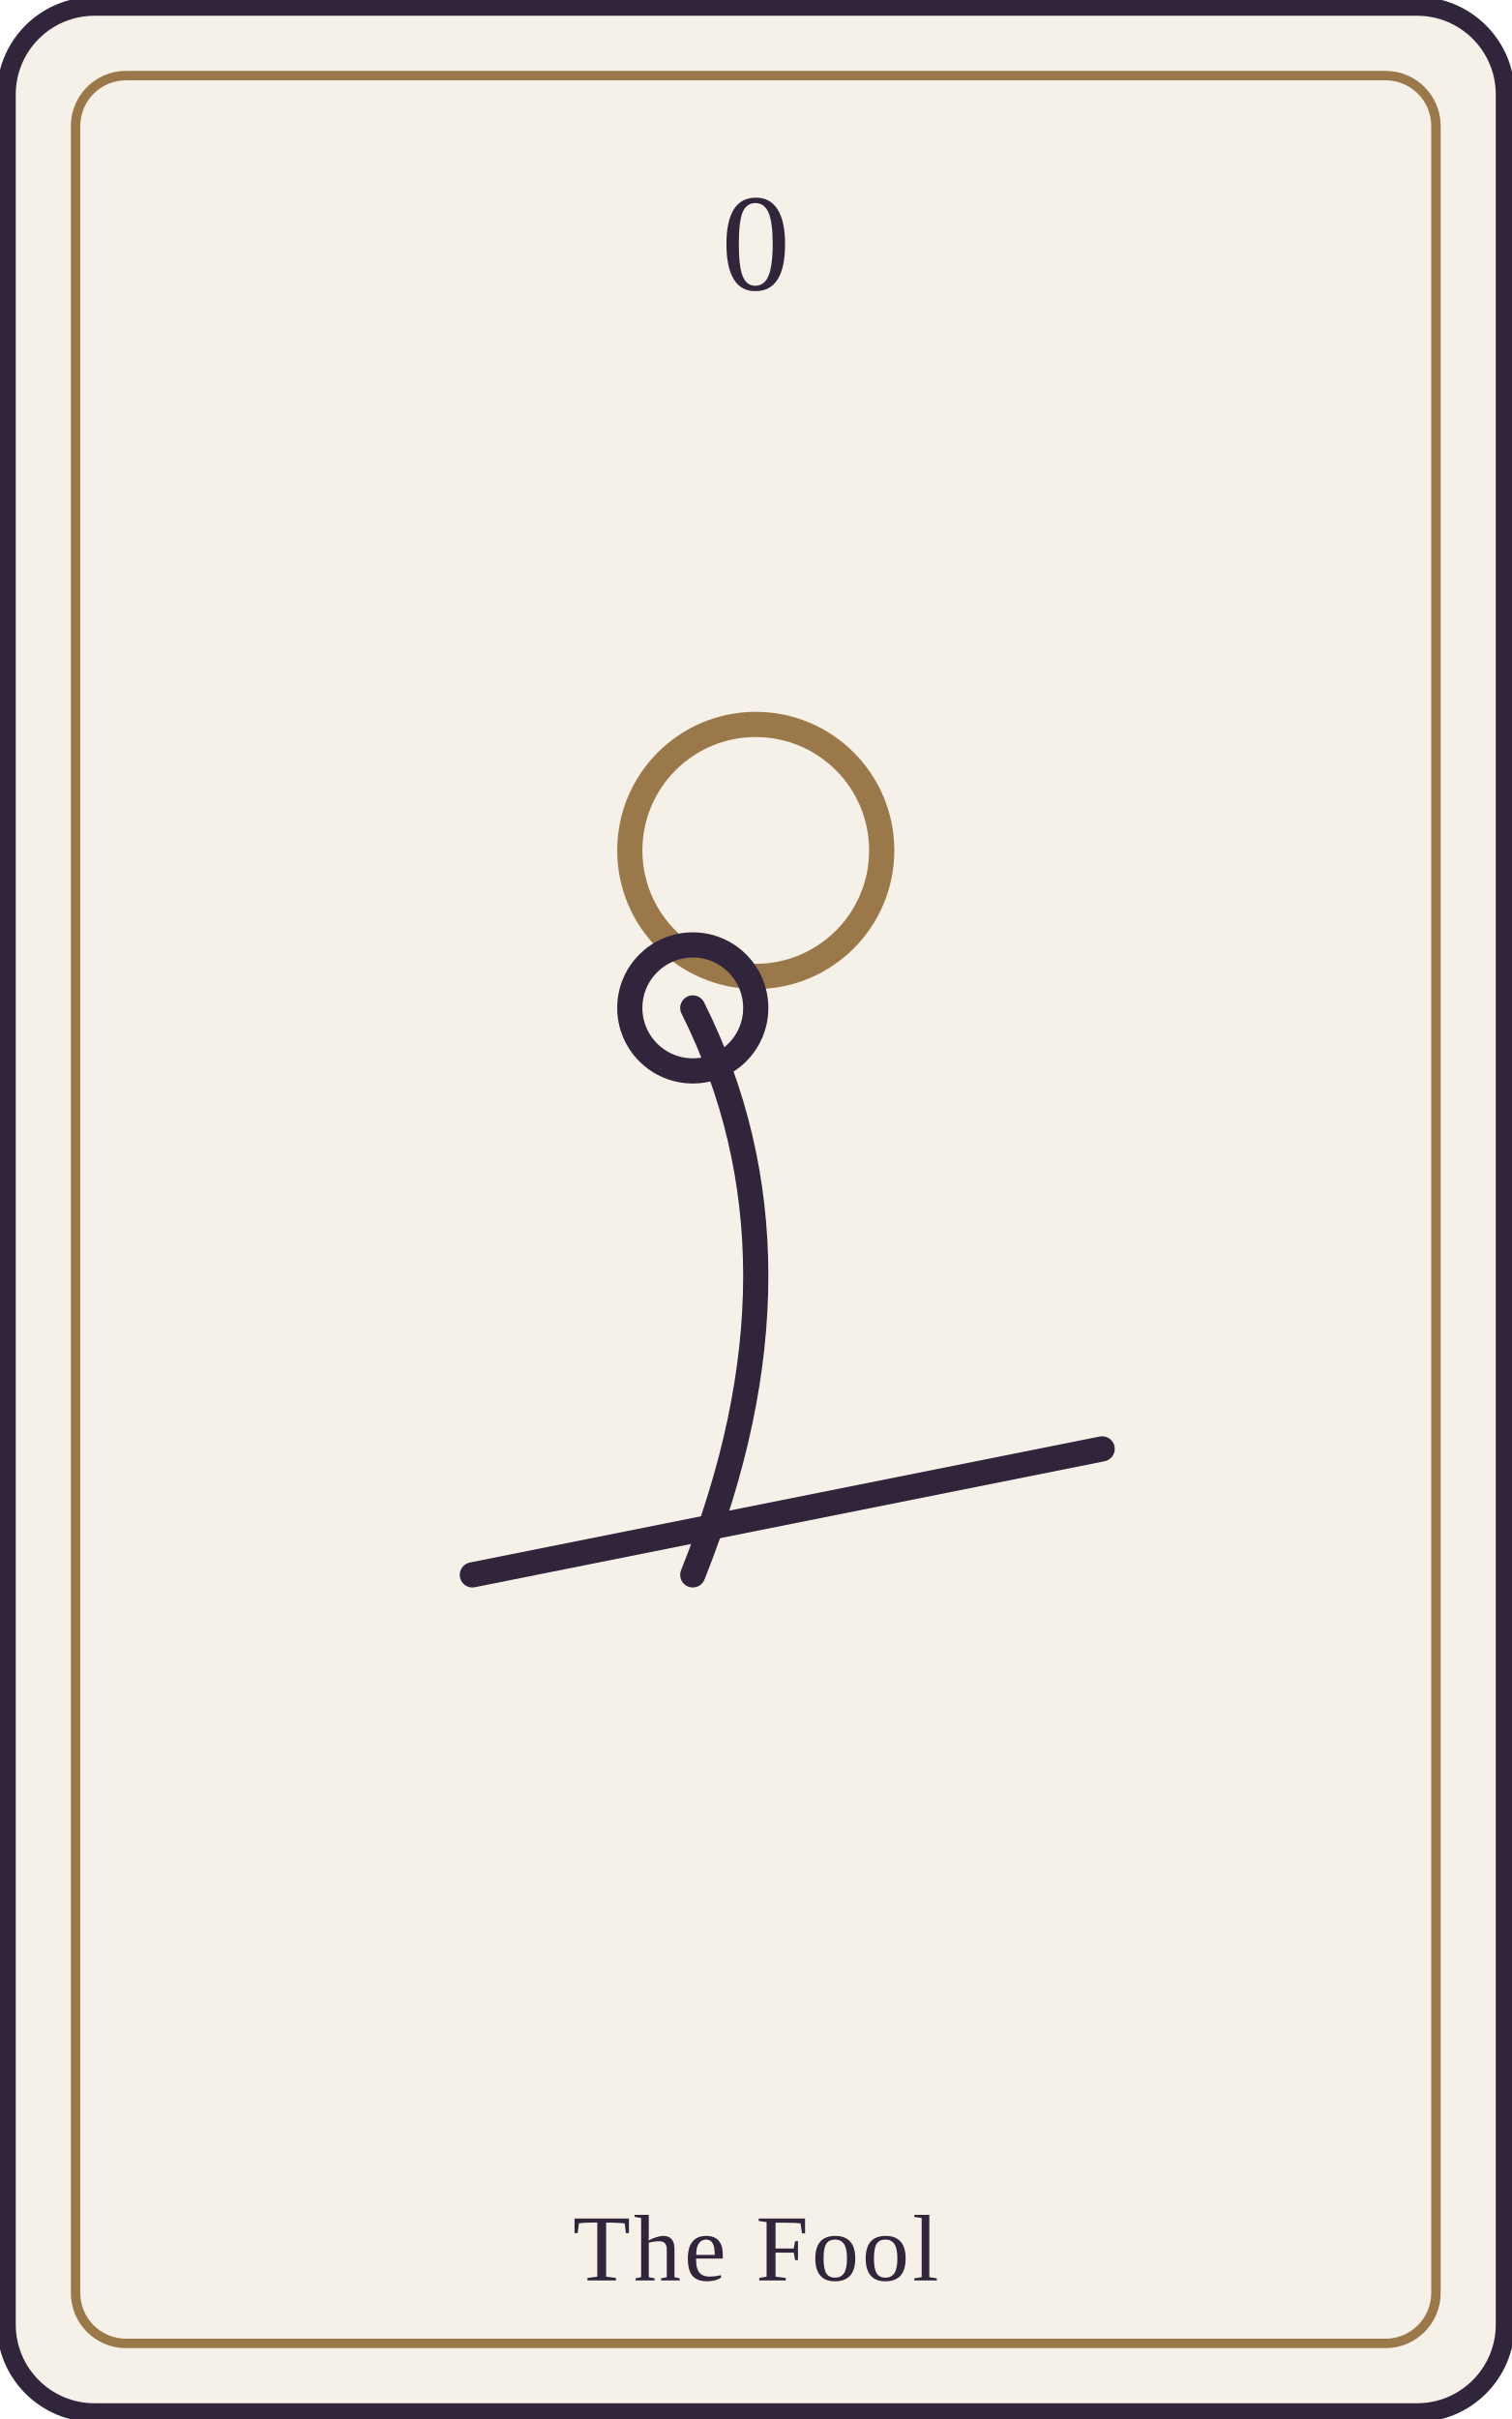
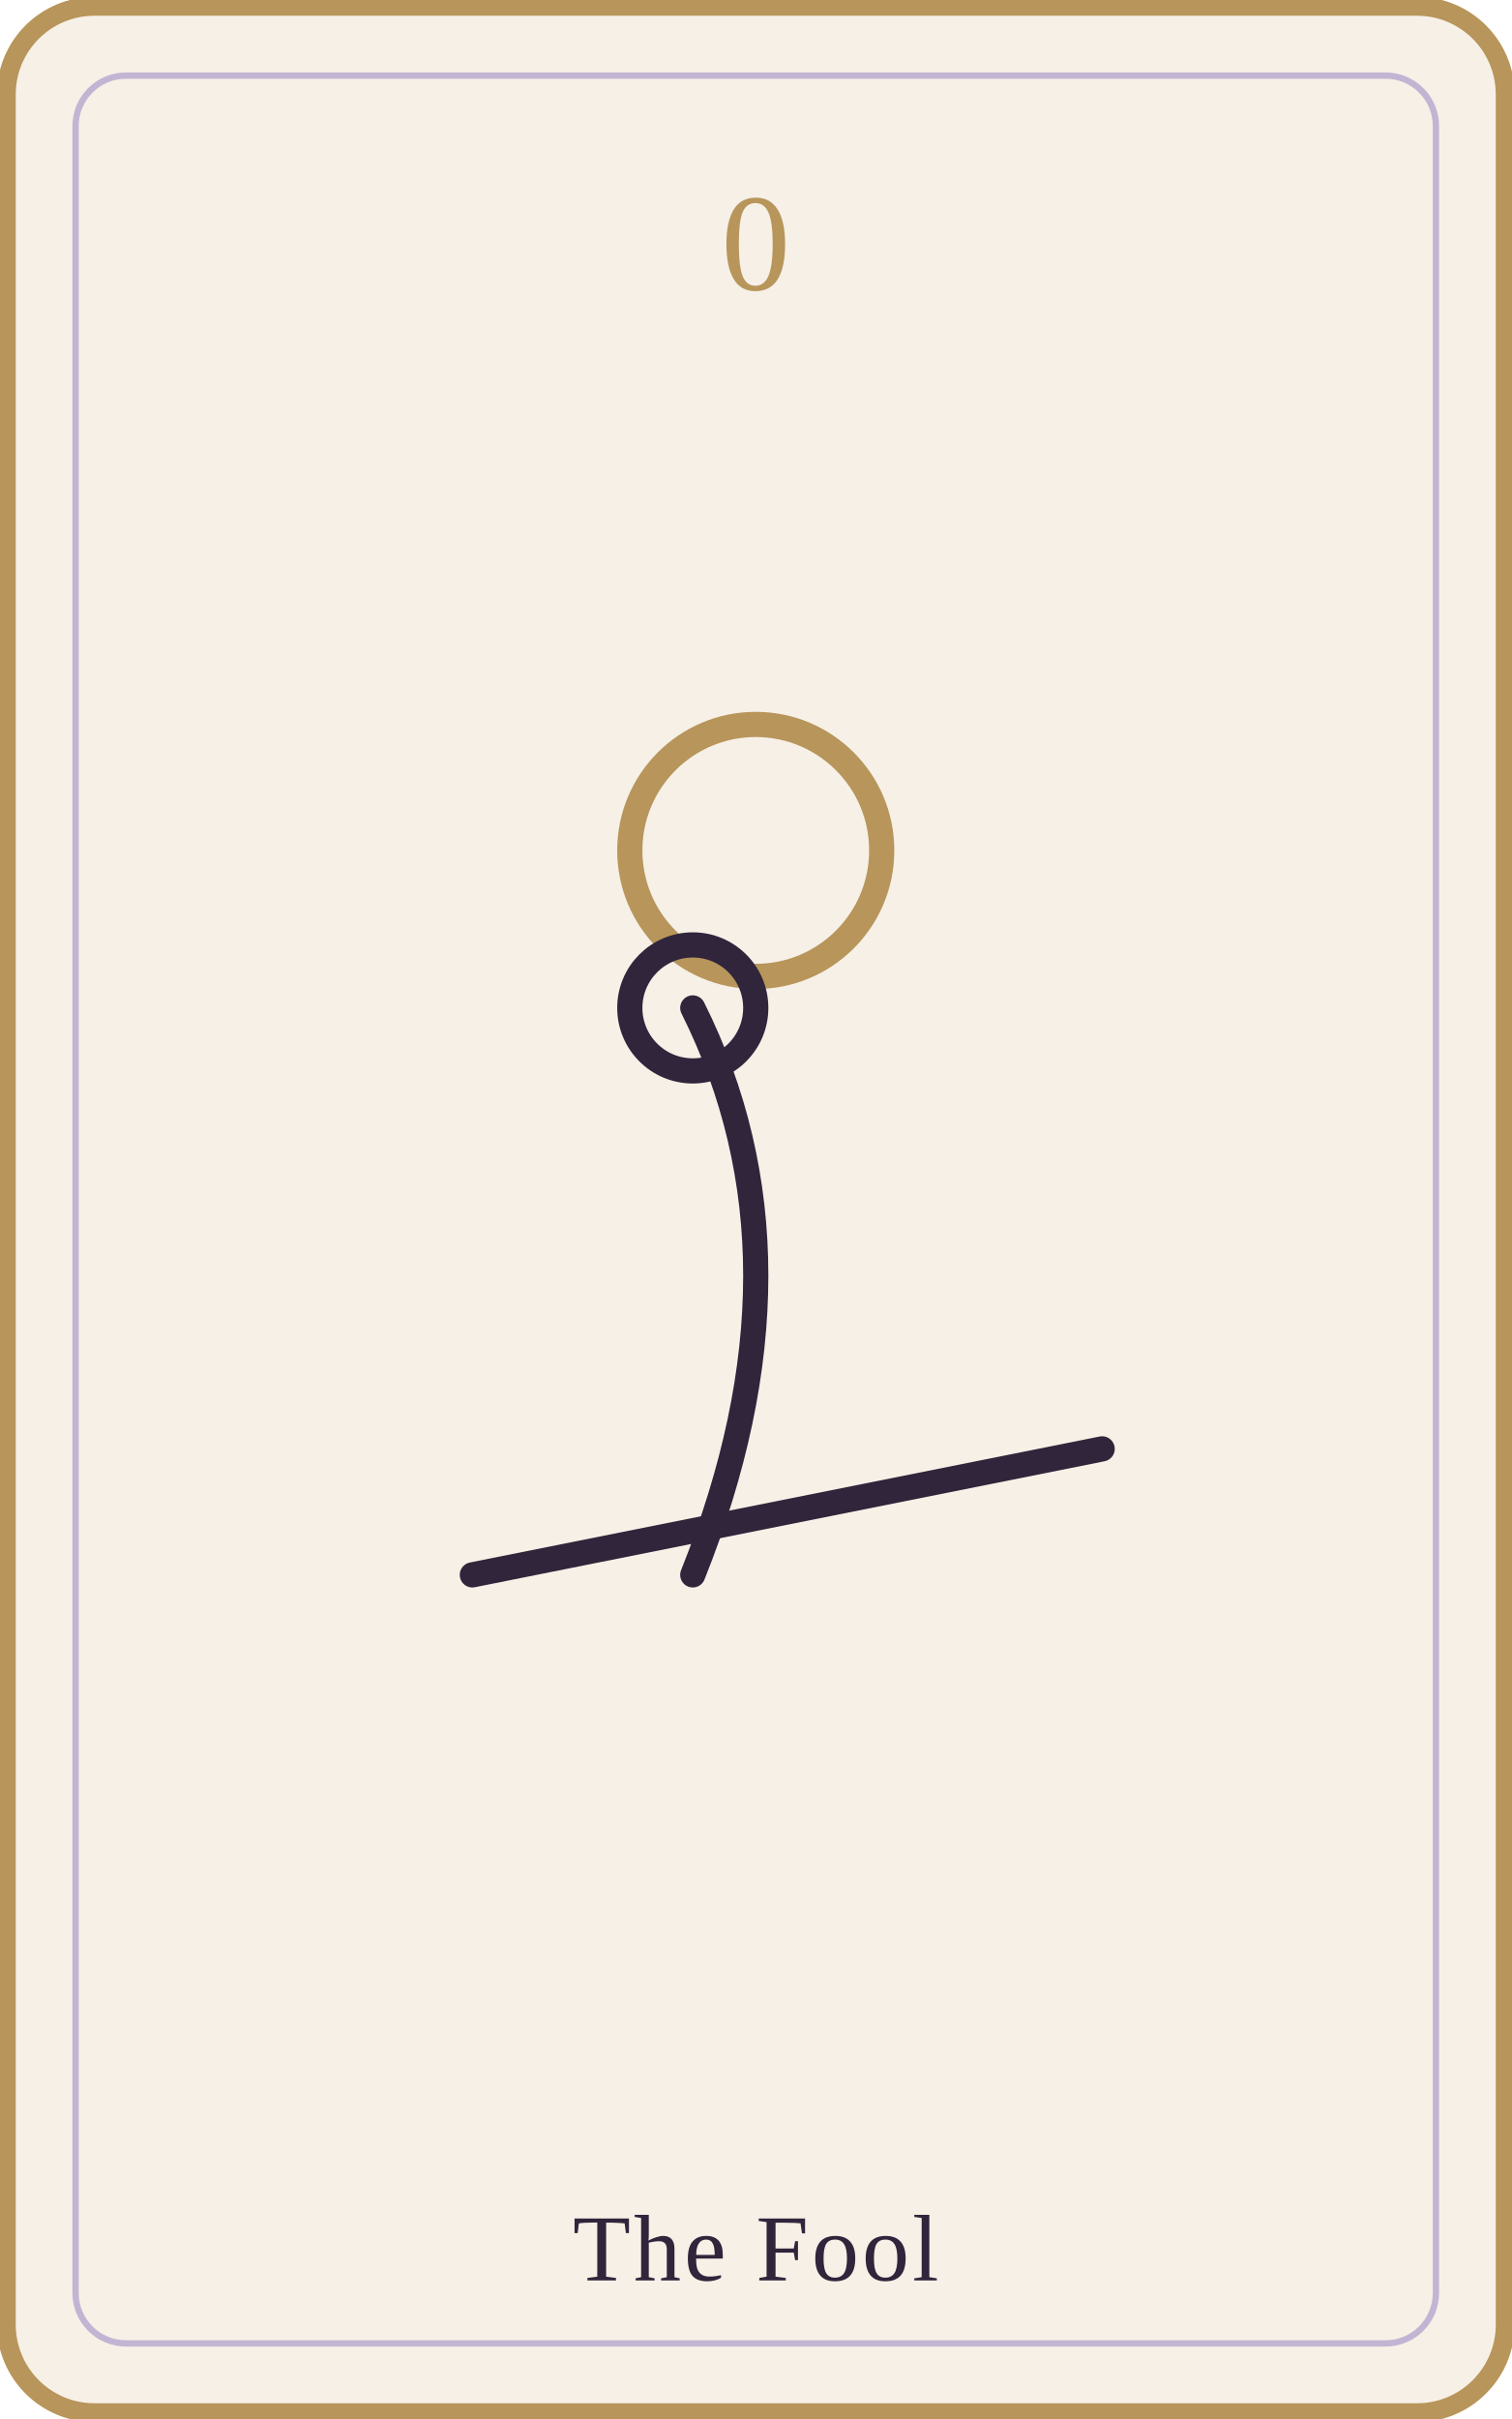
<svg xmlns="http://www.w3.org/2000/svg" viewBox="0 0 240 384" role="img" aria-label="The Fool">
-   <rect x="1" y="1" width="238" height="382" rx="14" fill="#f6f1e8" stroke="#30253b" stroke-width="3" />
-   <rect x="12" y="12" width="216" height="360" rx="8" fill="none" stroke="#9b7849" stroke-width="1.5" />
-   <text x="120" y="46" text-anchor="middle" font-family="Georgia, 'Times New Roman', serif" font-size="22" fill="#30253b">0</text>
+   <rect x="1" y="1" width="238" height="382" rx="14" fill="#f6f0e7" stroke="#b8955a" stroke-width="3" />
+   <rect x="12" y="12" width="216" height="360" rx="8" fill="none" stroke="#ac9bcb" stroke-width="1" opacity="0.7" />
+   <text x="120" y="46" text-anchor="middle" font-family="Georgia, 'Times New Roman', serif" font-size="22" fill="#b8955a">0</text>
  <g stroke="#30253b" stroke-width="4" fill="none" stroke-linecap="round" stroke-linejoin="round">
-     <circle cx="120" cy="135" r="20" stroke="#9b7849" />
+     <circle cx="120" cy="135" r="20" stroke="#b8955a" />
    <line x1="75" y1="250" x2="175" y2="230" />
    <path d="M 110 160 q 20 40 0 90" />
    <circle cx="110" cy="160" r="10" />
  </g>
  <text x="120" y="362" text-anchor="middle" font-family="Georgia, 'Times New Roman', serif" font-size="15" fill="#30253b" letter-spacing="0.5">The Fool</text>
</svg>
